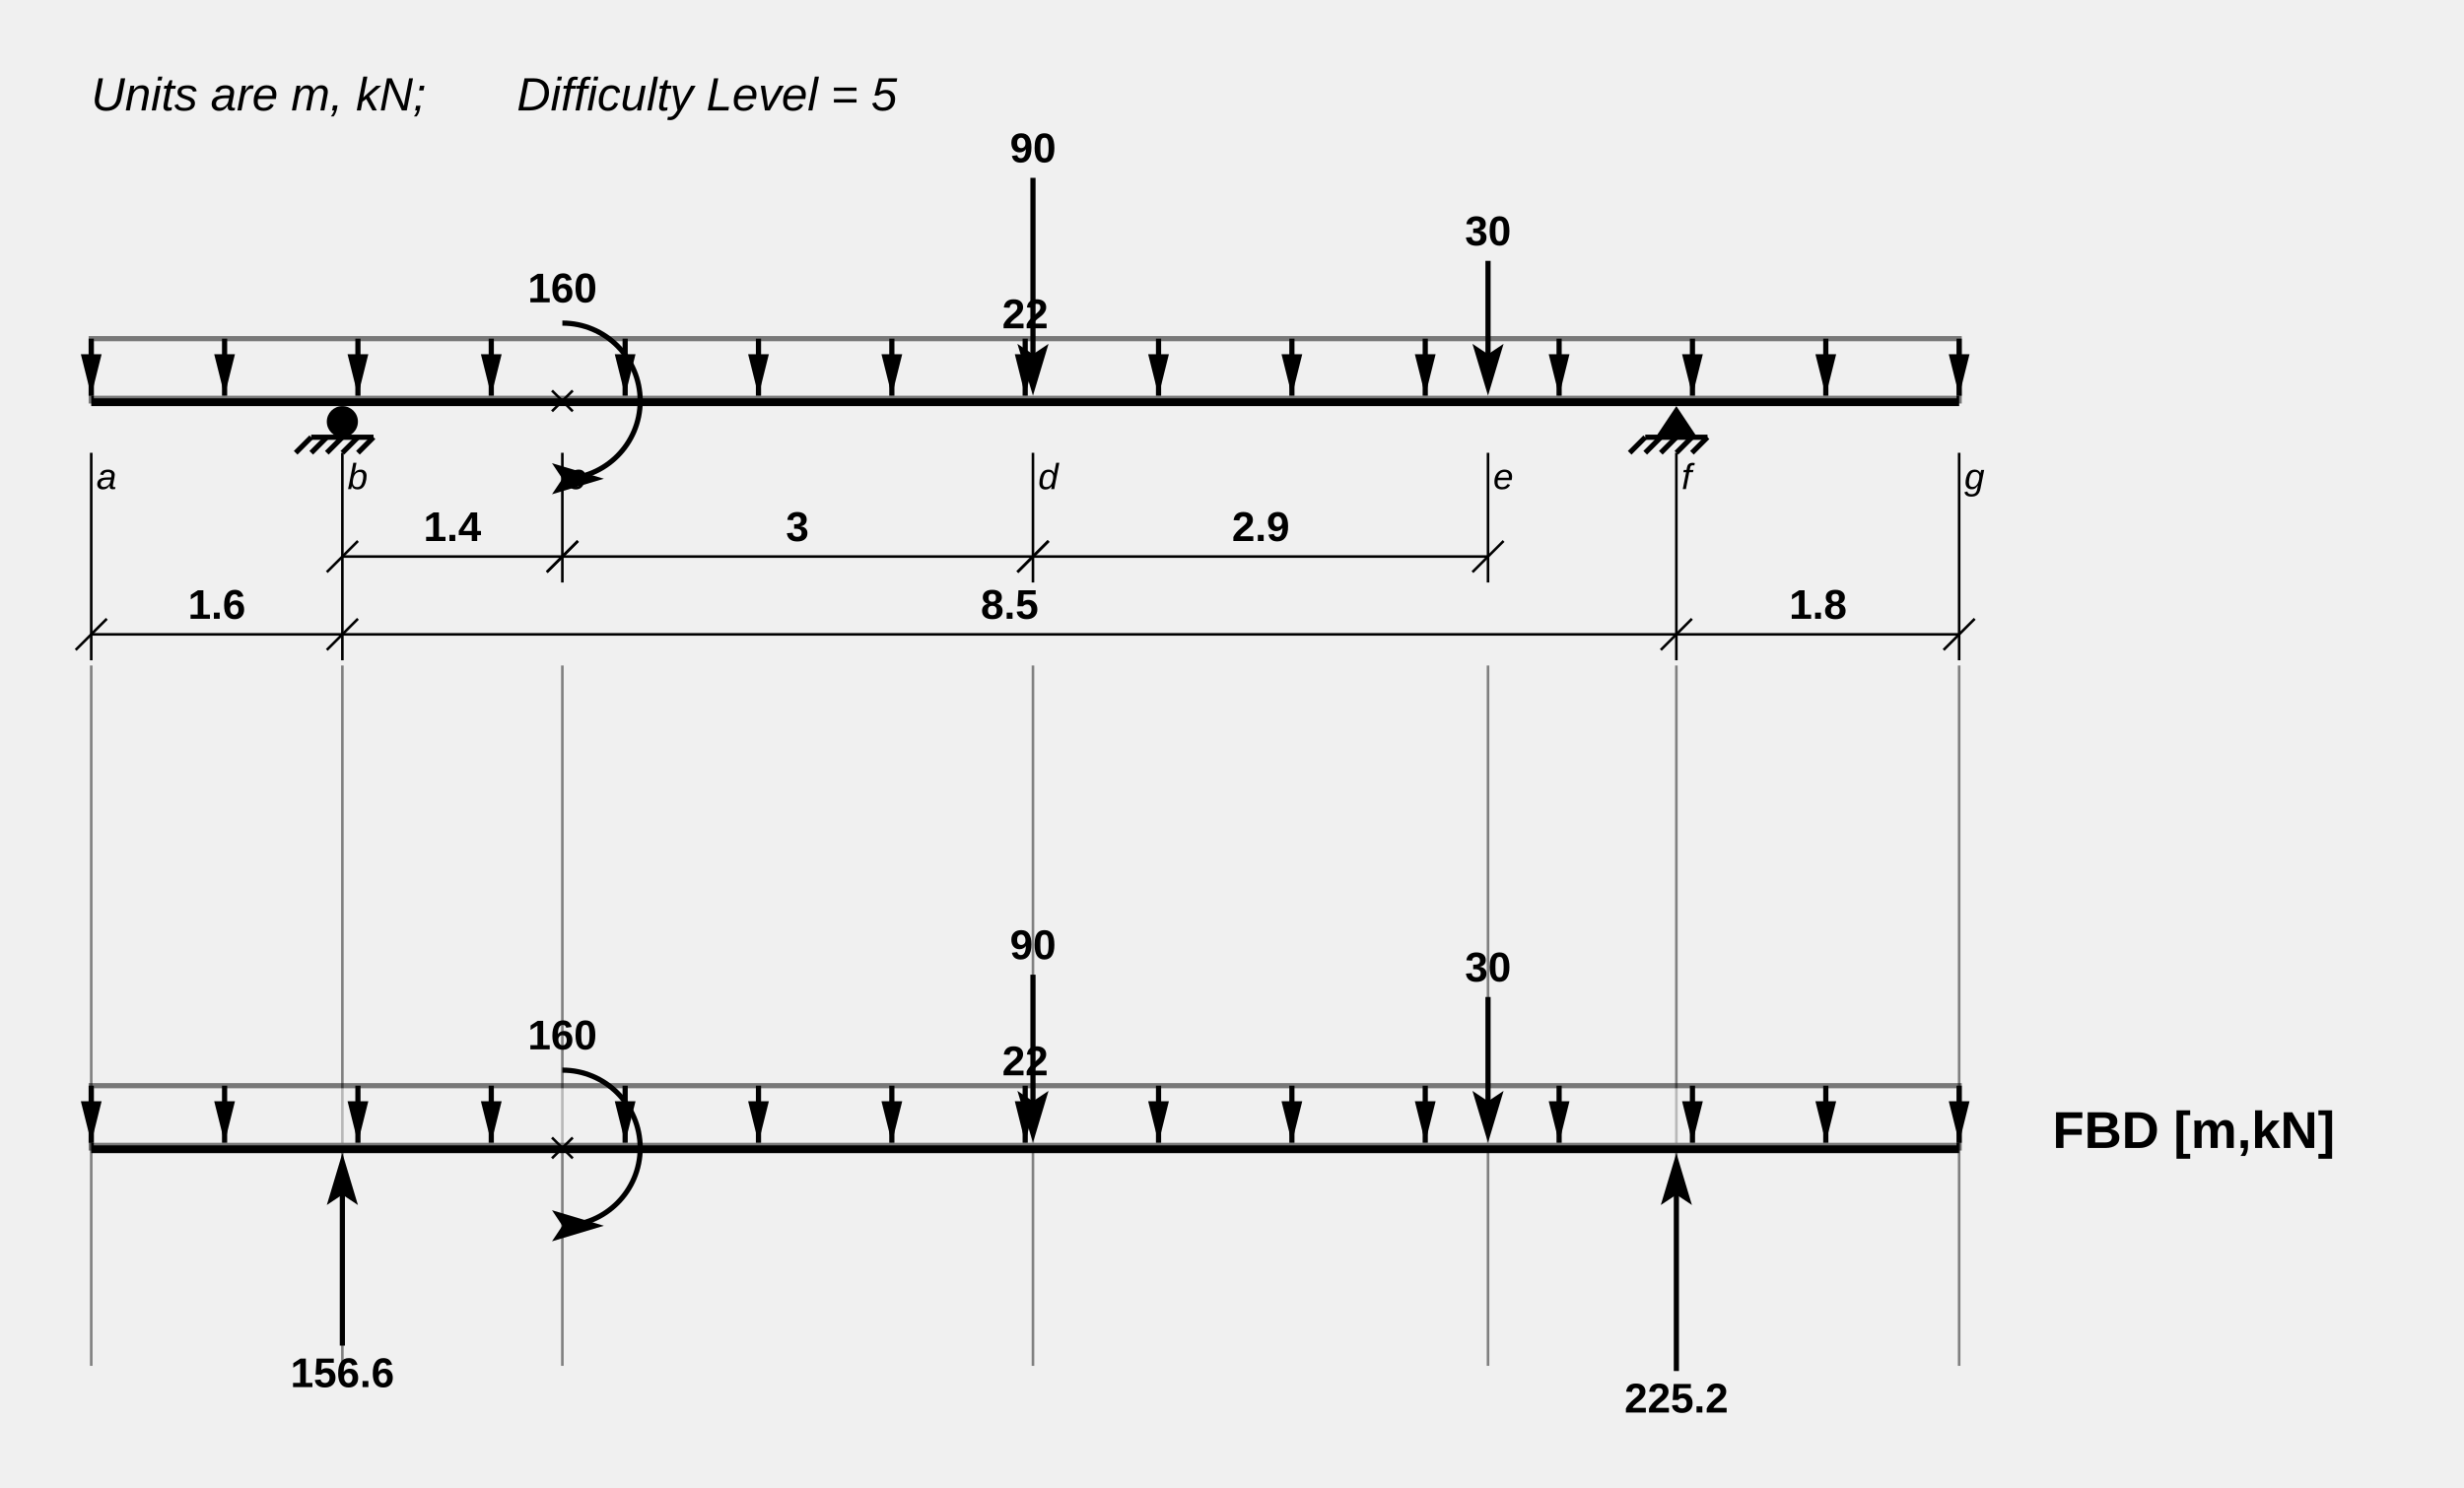
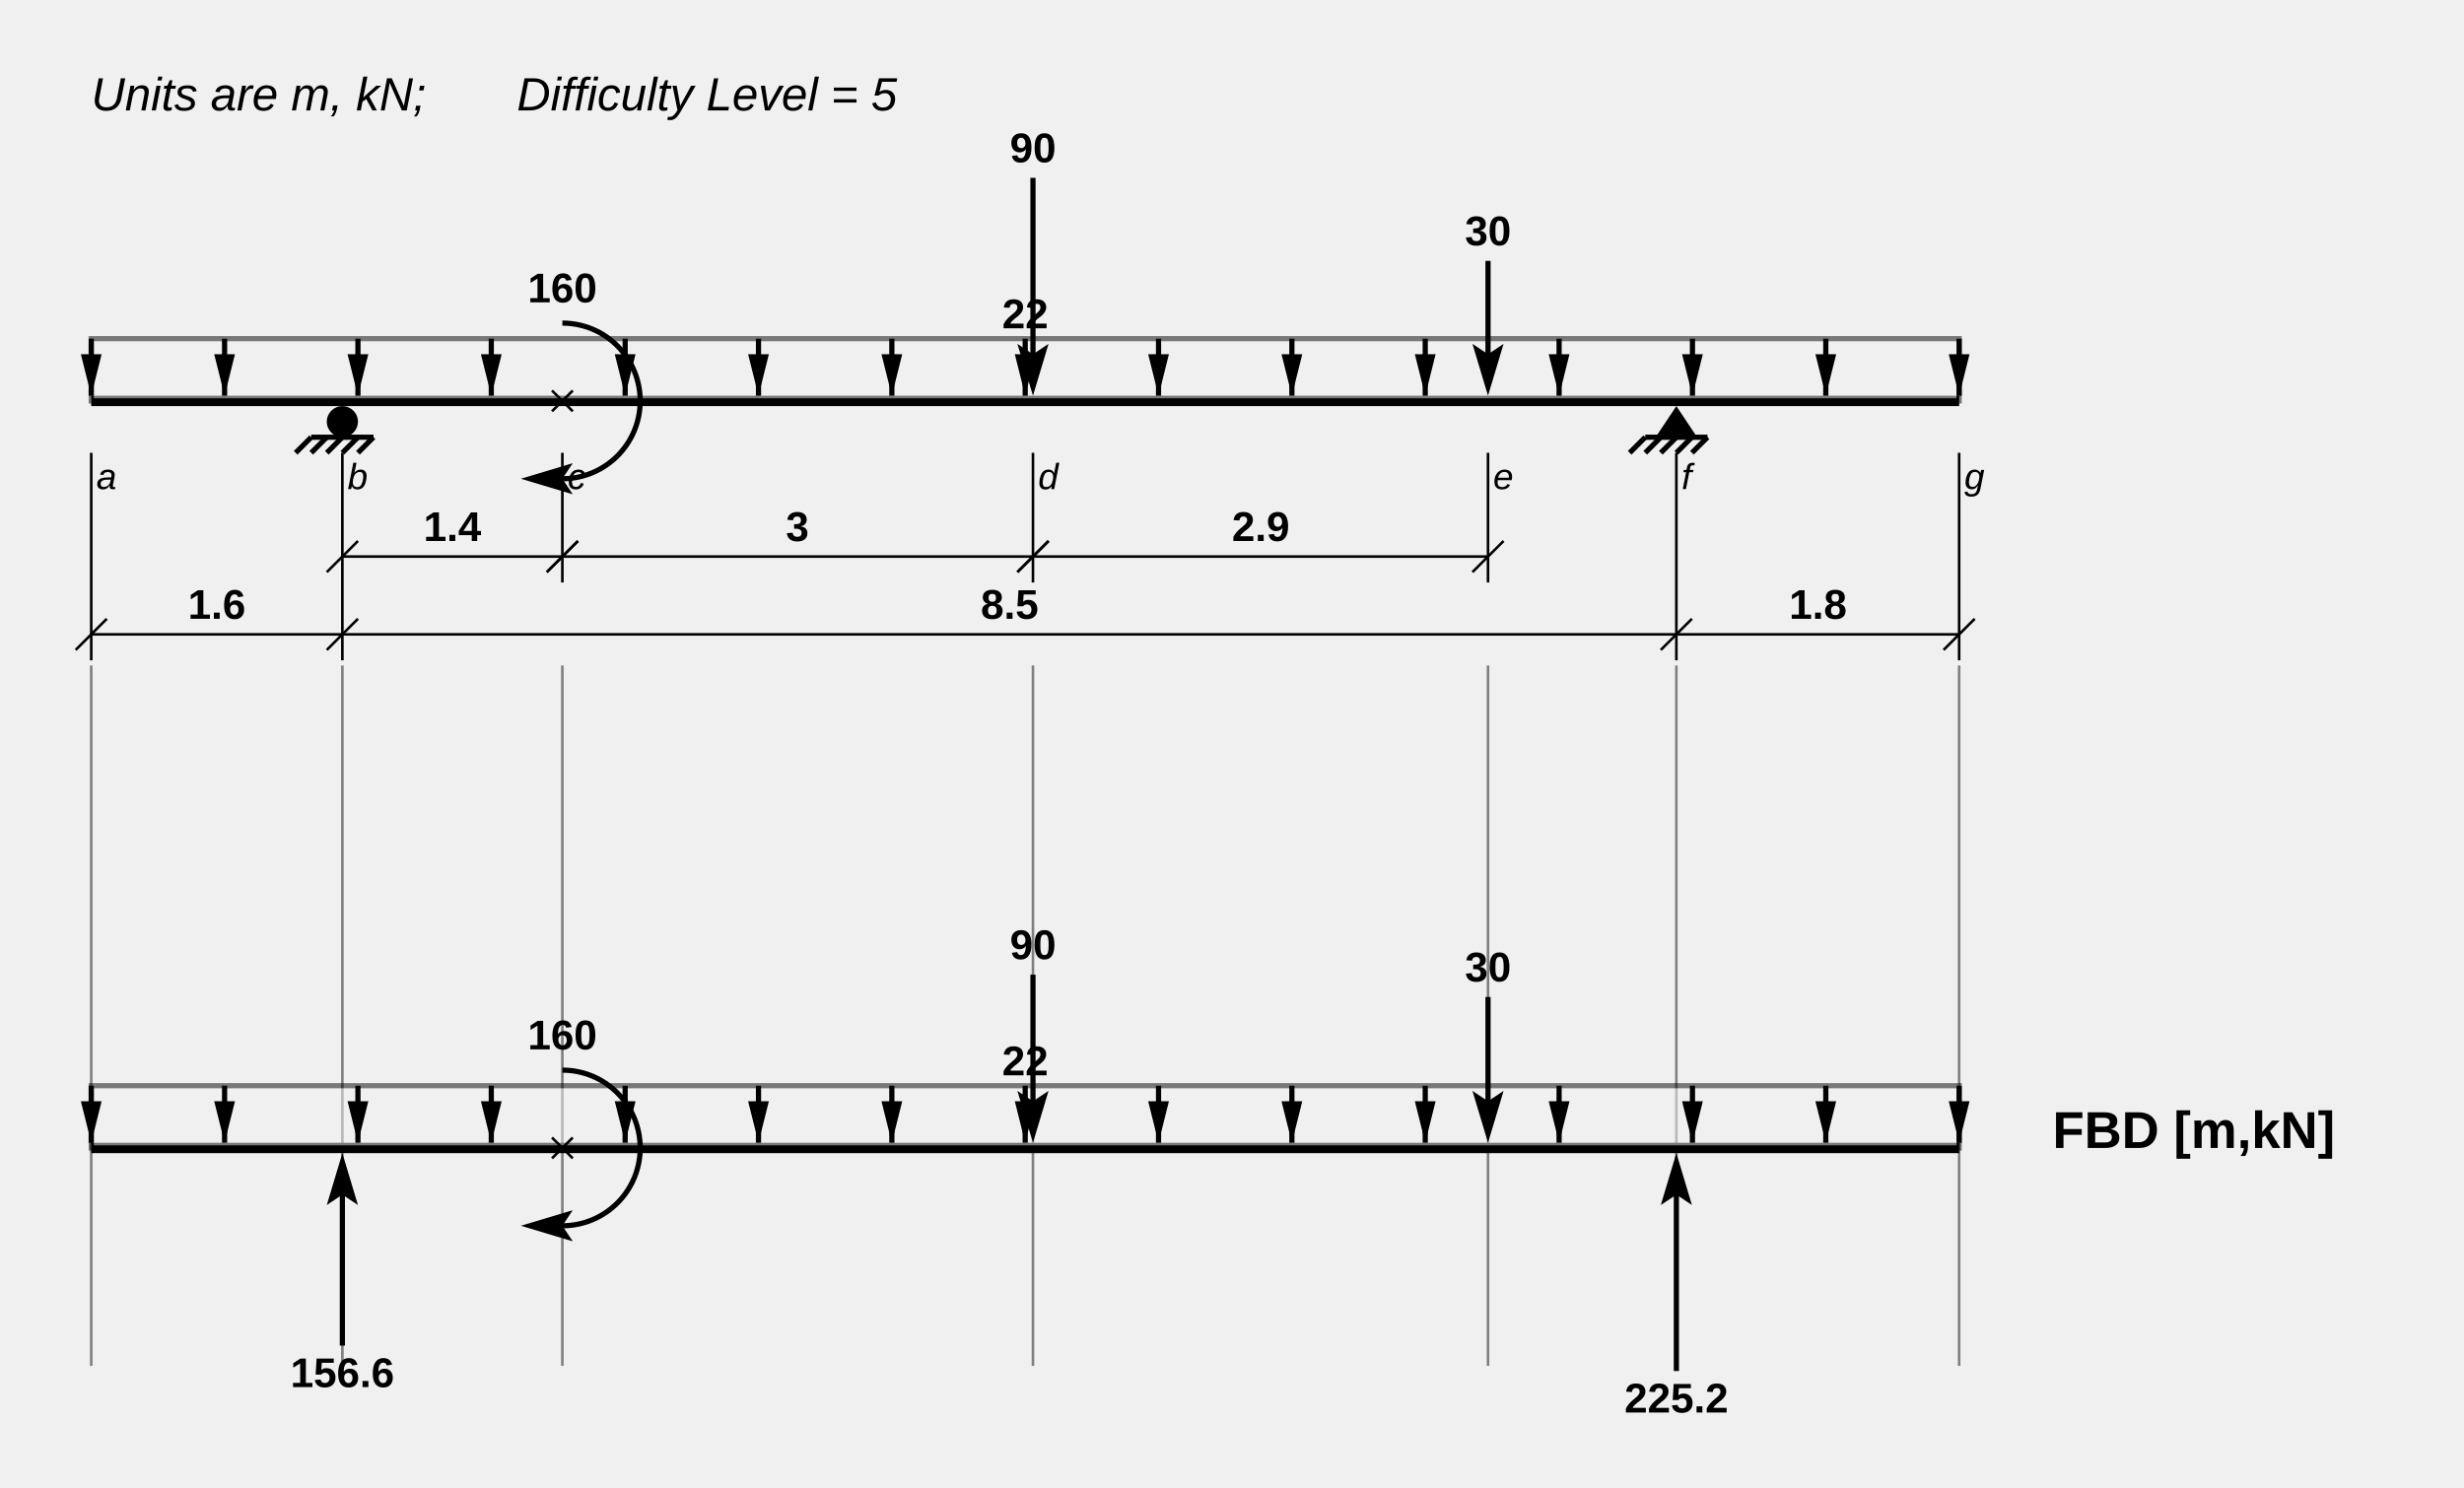
<svg xmlns="http://www.w3.org/2000/svg" xmlns:xlink="http://www.w3.org/1999/xlink" id="svg301" viewBox="0 0 474.869 286.803" height="3.983in" width="6.595in" version="1.1">
  <defs id="defs61">
    <style id="style2" type="text/css">
    .elem {
	stroke-width: 2.0;
	stroke: black;
	}
    path.dim {
       stroke-width: 0.5;
       stroke: black;
       }
    path.guides {
       stroke-width: 0.5;
       stroke: grey;
       }
    text.dwglabel {
       font-family: Verdana, Arial;
       font-size: 10px;
       font-weight: bold;
       fill: black;
       text-align: center;
       text-anchor: start;
       }
    text.dim {
       font-family: Verdana, Arial;
       font-size: 8px;
       font-weight: bold;
       fill: black;
       text-align: center;
       text-anchor: middle;
       }
    text.guides {
       font-family: Verdana, Arial;
       font-size: 8px;
       font-weight: normal;
       font-style: italic;
       fill: black;
       text-align: center;
       text-anchor: middle;
       }
    text.vmlabel {
       font-family: Verdana, Arial;
       font-size: 8px;
       font-style: italic;
       fill: black;
       }
    text.notes {
       font-family: Verdana, Arial;
       font-size: 9px;
       font-weight: normal;
       font-style: italic;
       fill: black;
       text-align: center;
       text-anchor: left;
       }
    text.ptlabel {
       font-family: Verdana, Arial;
       font-size: 7px;
       font-style: italic;
       fill: black;
       text-align: center;
       text-anchor: start;
       }
     path.cload {
       fill: none;
       stroke-width: 1;
       stroke: black; 
       marker-end: url(#CLArrowEnd);
     }
      path.mload {
       fill: none;
       stroke-width: 1;
       stroke: black; 
       marker-end: url(#MLArrowEnd);
     }
      path.mloadInkscape {
       fill: none;
       stroke-width: 1;
       stroke: black; 
       marker-end: url(#MLArrowStart);
     }
     polygon.dload {
       fill: rgb(240,240,240);
       opacity: 0.5; /* if &lt; 1, REALLY slows down printing of the pdfs */
       stroke-width: 1;
       stroke: black; 
     }
     path.dload {
       fill: none;
       stroke-width: 1;
       stroke: black; 
       marker-end: url(#DLArrowEnd);
     }
     path.dloadna {
       fill: none;
       stroke-width: 1;
       stroke: black; 
     }
     path.vdiag {
       fill: url(#crosshatch45);
       stroke-width: 1;
       stroke: black; 
     }
     path.mdiag {
       fill: url(#crosshatch45);
       stroke-width: 1;
       stroke: black; 
     }

    </style>
    <g transform="translate(0,1)" id="PinnedSupport">
      <path style="opacity:1;fill:#000000;stroke:#000000;stroke-width:0" id="path4" d="M 0,0 4,6 H -4 Z" />
      <path style="fill:none;stroke:#000000;stroke-width:1" id="path6" d="M -6,6 H 6" />
      <path style="fill:none;stroke:#000000;stroke-width:1" id="path8" d="M 6,6 3,9 M 3,6 0,9 M 0,6 -3,9 m 0,-3 -3,3 m 0,-3 -3,3" />
    </g>
    <g transform="translate(0,1)" id="RollerSupport">
      <circle style="opacity:1;fill:#000000;stroke:#000000;stroke-width:0" id="circle11" r="3" cy="3" cx="0" />
      <path style="fill:none;stroke:#000000;stroke-width:1" id="path13" d="M -6,6 H 6" />
      <path style="fill:none;stroke:#000000;stroke-width:1" id="path15" d="M 6,6 3,9 M 3,6 0,9 M 0,6 -3,9 m 0,-3 -3,3 m 0,-3 -3,3" />
    </g>
    <g transform="translate(-0.5)" id="LFixedSupport">
      <path style="fill:none;stroke:#000000;stroke-width:1" id="path18" d="M 0,-6 V 6" />
      <path style="fill:none;stroke:#000000;stroke-width:1" id="path20" d="m 0,-6 -3,3 m 3,0 -3,3 m 3,0 -3,3 m 3,0 -3,3 m 3,0 -3,3" />
    </g>
    <g id="RFixedSupport">
      <use height="100%" width="100%" y="0" x="0" id="use23" transform="scale(-1,1)" xlink:href="#LFixedSupport" />
    </g>
    <g id="Hinge">
      <circle style="fill:#ffffff;stroke:#000000;stroke-width:1" id="circle26" r="2.5" cy="0" cx="0" />
    </g>
    <g id="ShearRelease">
      <rect style="fill:#ffffff;stroke:none" id="rect29" height="12" width="6" y="-6" x="-3" />
      <circle style="fill:#ffffff;stroke:#000000" id="circle31" strokewidth="0.5" r="2" cy="-6" cx="0" />
      <circle style="fill:#ffffff;stroke:#000000" id="circle33" strokewidth="0.5" r="2" cy="0" cx="0" />
      <circle style="fill:#ffffff;stroke:#000000" id="circle35" strokewidth="0.5" r="2" cy="6" cx="0" />
      <path style="stroke:#000000;stroke-width:1" id="path37" d="M -3,-9 V 9 M 3,-9 V 9" />
    </g>
    <marker refY="2" refX="0" viewBox="0 0 8 4" orient="auto" markerHeight="4" markerWidth="8" markerUnits="userSpaceOnUse" id="DLArrowStart">
      <path id="path40" d="M 0,2 8,0 v 4 z" />
    </marker>
    <marker refY="2" refX="8" viewBox="0 0 8 4" orient="auto" markerHeight="4" markerWidth="8" markerUnits="userSpaceOnUse" id="DLArrowEnd">
      <path id="path43" d="M 0,0 8,2 0,4 Z" />
    </marker>
    <marker refY="3" refX="3" viewBox="0 0 10 6" orient="auto" markerHeight="6" markerWidth="10" markerUnits="userSpaceOnUse" id="CLArrowStart">
      <path id="path46" d="M 0,3 10,0 8,3 10,6 Z" />
    </marker>
    <marker refY="3" refX="7" viewBox="0 0 10 6" orient="auto" markerHeight="6" markerWidth="10" markerUnits="userSpaceOnUse" id="CLArrowEnd">
      <path id="path49" d="M 0,0 10,3 0,6 2,3 Z" />
    </marker>
    <marker refY="3" refX="8" viewBox="0 0 10 6" orient="auto" markerHeight="6" markerWidth="10" markerUnits="userSpaceOnUse" id="MLArrowStart">
      <path id="path52" d="M 10,0 0,3 10,6 8,3 Z" />
    </marker>
    <marker refY="3" refX="2" viewBox="0 0 10 6" orient="auto" markerHeight="6" markerWidth="10" markerUnits="userSpaceOnUse" id="MLArrowEnd">
      <path id="path55" d="M 0,0 10,3 0,6 2,3 Z" />
    </marker>
    <pattern viewBox="0 0 10 10" height="10" width="10" y="0" x="0" patternUnits="userSpaceOnUse" id="crosshatch45">
      <path id="path58" stroke-width="0.2" stroke="grey" fill="none" d="M 0 0 L 10 10" />
    </pattern>
  </defs>
  <g id="g299" transform="translate(17.57678,77.28184)">
    <path style="stroke:#000000;stroke-width:2" id="path65" d="M 0,0 H 360" class="elem" />
    <g id="g103">
      <polygon style="opacity:0.5;fill:#f0f0f0;stroke:#000000;stroke-width:1" id="polygon69" class="dload" points="360,-12 360,0 0,0 0,-12 " />
      <path style="fill:none;stroke:#000000;stroke-width:1;marker-end:url(#DLArrowEnd)" id="path71" d="M 0,-12 V -1" class="dload" />
      <path style="fill:none;stroke:#000000;stroke-width:1;marker-end:url(#DLArrowEnd)" id="path73" d="M 25.7,-12 V -1" class="dload" />
      <path style="fill:none;stroke:#000000;stroke-width:1;marker-end:url(#DLArrowEnd)" id="path75" d="M 51.4,-12 V -1" class="dload" />
      <path style="fill:none;stroke:#000000;stroke-width:1;marker-end:url(#DLArrowEnd)" id="path77" d="M 77.1,-12 V -1" class="dload" />
      <path style="fill:none;stroke:#000000;stroke-width:1;marker-end:url(#DLArrowEnd)" id="path79" d="M 102.9,-12 V -1" class="dload" />
      <path style="fill:none;stroke:#000000;stroke-width:1;marker-end:url(#DLArrowEnd)" id="path81" d="M 128.6,-12 V -1" class="dload" />
      <path style="fill:none;stroke:#000000;stroke-width:1;marker-end:url(#DLArrowEnd)" id="path83" d="M 154.3,-12 V -1" class="dload" />
      <path style="fill:none;stroke:#000000;stroke-width:1;marker-end:url(#DLArrowEnd)" id="path85" d="M 180,-12 V -1" class="dload" />
      <path style="fill:none;stroke:#000000;stroke-width:1;marker-end:url(#DLArrowEnd)" id="path87" d="M 205.7,-12 V -1" class="dload" />
      <path style="fill:none;stroke:#000000;stroke-width:1;marker-end:url(#DLArrowEnd)" id="path89" d="M 231.4,-12 V -1" class="dload" />
      <path style="fill:none;stroke:#000000;stroke-width:1;marker-end:url(#DLArrowEnd)" id="path91" d="M 257.1,-12 V -1" class="dload" />
      <path style="fill:none;stroke:#000000;stroke-width:1;marker-end:url(#DLArrowEnd)" id="path93" d="M 282.9,-12 V -1" class="dload" />
      <path style="fill:none;stroke:#000000;stroke-width:1;marker-end:url(#DLArrowEnd)" id="path95" d="M 308.6,-12 V -1" class="dload" />
      <path style="fill:none;stroke:#000000;stroke-width:1;marker-end:url(#DLArrowEnd)" id="path97" d="M 334.3,-12 V -1" class="dload" />
      <path style="fill:none;stroke:#000000;stroke-width:1;marker-end:url(#DLArrowEnd)" id="path99" d="M 360,-12 V -1" class="dload" />
      <text id="text101" class="dim" x="180" y="-12" dy="-2" dx="0" style="font-weight:bold;font-size:8px;font-family:Verdana, Arial;text-align:center;text-anchor:middle;fill:#000000">22</text>
    </g>
    <g id="g111" transform="translate(269.2,-1)">
      <path style="fill:none;stroke:#000000;stroke-width:1;marker-end:url(#CLArrowEnd)" id="path107" d="M 0,-26 V -3" class="cload" />
      <text style="font-weight:bold;font-size:8px;font-family:Verdana, Arial;text-align:center;text-anchor:middle;fill:#000000" id="text109" dy="-3" class="dim" x="0" y="-26">30</text>
    </g>
    <g id="g119" transform="translate(181.5,-1)">
      <path style="fill:none;stroke:#000000;stroke-width:1;marker-end:url(#CLArrowEnd)" id="path115" d="M 0,-42 V -3" class="cload" />
      <text style="font-weight:bold;font-size:8px;font-family:Verdana, Arial;text-align:center;text-anchor:middle;fill:#000000" id="text117" dy="-3" class="dim" x="0" y="-42">90</text>
    </g>
    <g id="g129" transform="translate(90.8)">
      <path style="stroke:#000000;stroke-width:0.5" id="path123" d="M -2,-2 2,2 M -2,2 2,-2" class="dim" />
-       <path style="fill:none;stroke:#000000;stroke-width:1;marker-end:url(#MLArrowStart)" id="path125" d="M 0,-15 A 15,15 0 0 1 0,15" class="mloadInkscape" />
+       <path style="fill:none;stroke:#000000;stroke-width:1;marker-end:url(#MLArrowEnd)" id="path125" d="M 0,-15 A 15,15 0 0 1 0,15" class="mloadInkscape" />
      <text style="font-weight:bold;font-size:8px;font-family:Verdana, Arial;text-align:center;text-anchor:middle;fill:#000000" id="text127" dy="-4" class="dim" x="0" y="-15">160</text>
    </g>
    <use height="100%" width="100%" id="use131" xlink:href="#RollerSupport" x="48.4" y="0" />
    <use height="100%" width="100%" id="use133" xlink:href="#PinnedSupport" x="305.5" y="0" />
    <path style="stroke:#000000;stroke-width:0.5" id="path135" d="M 90.8,10 V 35" class="dim" />
    <path style="stroke:#000000;stroke-width:0.5" id="path137" d="M 48.4,30 H 90.8" class="dim" />
    <path style="stroke:#000000;stroke-width:0.5" id="path139" d="m 48.4,30 m -3,3 6,-6" class="dim" />
    <path style="stroke:#000000;stroke-width:0.5" id="path141" d="m 90.8,30 m -3,3 6,-6" class="dim" />
    <text style="font-weight:bold;font-size:8px;font-family:Verdana, Arial;text-align:center;text-anchor:middle;fill:#000000" id="text143" dy="-3" class="dim" x="69.6" y="30">1.4</text>
    <path style="stroke:#000000;stroke-width:0.5" id="path145" d="M 181.5,10 V 35" class="dim" />
    <path style="stroke:#000000;stroke-width:0.5" id="path147" d="m 90.8,30 h 90.8" class="dim" />
    <path style="stroke:#000000;stroke-width:0.5" id="path149" d="m 90.8,30 m -3,3 6,-6" class="dim" />
    <path style="stroke:#000000;stroke-width:0.5" id="path151" d="m 181.5,30 m -3,3 6,-6" class="dim" />
    <text style="font-weight:bold;font-size:8px;font-family:Verdana, Arial;text-align:center;text-anchor:middle;fill:#000000" id="text153" dy="-3" class="dim" x="136.1" y="30">3</text>
    <path style="stroke:#000000;stroke-width:0.5" id="path155" d="M 269.2,10 V 35" class="dim" />
    <path style="stroke:#000000;stroke-width:0.5" id="path157" d="m 181.5,30 h 87.7" class="dim" />
    <path style="stroke:#000000;stroke-width:0.5" id="path159" d="m 181.5,30 m -3,3 6,-6" class="dim" />
    <path style="stroke:#000000;stroke-width:0.5" id="path161" d="m 269.2,30 m -3,3 6,-6" class="dim" />
    <text style="font-weight:bold;font-size:8px;font-family:Verdana, Arial;text-align:center;text-anchor:middle;fill:#000000" id="text163" dy="-3" class="dim" x="225.4" y="30">2.9</text>
    <path style="stroke:#000000;stroke-width:0.5" id="path165" d="M 0,10 V 50" class="dim" />
    <path style="stroke:#000000;stroke-width:0.5" id="path167" d="M 48.4,10 V 50" class="dim" />
    <path style="stroke:#000000;stroke-width:0.5" id="path169" d="M 0,45 H 48.4" class="dim" />
    <path style="stroke:#000000;stroke-width:0.5" id="path171" d="m 0,45 m -3,3 6,-6" class="dim" />
    <path style="stroke:#000000;stroke-width:0.5" id="path173" d="m 48.4,45 m -3,3 6,-6" class="dim" />
    <text style="font-weight:bold;font-size:8px;font-family:Verdana, Arial;text-align:center;text-anchor:middle;fill:#000000" id="text175" dy="-3" class="dim" x="24.2" y="45">1.6</text>
    <path style="stroke:#000000;stroke-width:0.5" id="path177" d="M 305.5,10 V 50" class="dim" />
    <path style="stroke:#000000;stroke-width:0.5" id="path179" d="M 48.4,45 H 305.5" class="dim" />
    <path style="stroke:#000000;stroke-width:0.5" id="path181" d="m 305.5,45 m -3,3 6,-6" class="dim" />
    <text style="font-weight:bold;font-size:8px;font-family:Verdana, Arial;text-align:center;text-anchor:middle;fill:#000000" id="text183" dy="-3" class="dim" x="177" y="45">8.5</text>
    <path style="stroke:#000000;stroke-width:0.5" id="path185" d="M 360,10 V 50" class="dim" />
    <path style="stroke:#000000;stroke-width:0.5" id="path187" d="M 305.5,45 H 360" class="dim" />
    <path style="stroke:#000000;stroke-width:0.5" id="path189" d="m 360,45 m -3,3 6,-6" class="dim" />
    <text style="font-weight:bold;font-size:8px;font-family:Verdana, Arial;text-align:center;text-anchor:middle;fill:#000000" id="text191" dy="-3" class="dim" x="332.8" y="45">1.8</text>
    <text style="font-style:italic;font-size:7px;font-family:Verdana, Arial;text-align:center;text-anchor:start;fill:#000000" id="text193" dx="1" class="ptlabel" x="0" y="17">a</text>
    <text style="font-style:italic;font-size:7px;font-family:Verdana, Arial;text-align:center;text-anchor:start;fill:#000000" id="text195" dx="1" class="ptlabel" x="48.4" y="17">b</text>
    <text style="font-style:italic;font-size:7px;font-family:Verdana, Arial;text-align:center;text-anchor:start;fill:#000000" id="text197" dx="1" class="ptlabel" x="90.8" y="17">c</text>
    <text style="font-style:italic;font-size:7px;font-family:Verdana, Arial;text-align:center;text-anchor:start;fill:#000000" id="text199" dx="1" class="ptlabel" x="181.5" y="17">d</text>
    <text style="font-style:italic;font-size:7px;font-family:Verdana, Arial;text-align:center;text-anchor:start;fill:#000000" id="text201" dx="1" class="ptlabel" x="269.2" y="17">e</text>
    <text style="font-style:italic;font-size:7px;font-family:Verdana, Arial;text-align:center;text-anchor:start;fill:#000000" id="text203" dx="1" class="ptlabel" x="305.5" y="17">f</text>
    <text style="font-style:italic;font-size:7px;font-family:Verdana, Arial;text-align:center;text-anchor:start;fill:#000000" id="text205" dx="1" class="ptlabel" x="360" y="17">g</text>
    <text style="font-style:italic;font-weight:normal;font-size:9px;font-family:Verdana, Arial;text-align:center;fill:#000000" id="text207" class="notes" xml:space="preserve" x="0" y="-56">Units are m, kN;       Difficulty Level = 5</text>
    <g style="visibility:visible" visibility="visible" id="fbd-guides">
      <path style="stroke:#808080;stroke-width:0.5" id="path209" d="M 0,51 V 186 M 48.4,51 V 186 M 90.8,51 V 186 M 181.5,51 V 186 M 269.2,51 V 186 M 305.5,51 V 186 M 360,51 v 135" class="guides" />
    </g>
    <g style="visibility:visible" transform="translate(0,144)" visibility="visible" id="beam-fb-diagram">
      <path style="stroke:#000000;stroke-width:2" id="path214" d="M 0,0 H 360" class="elem" />
      <g id="g252">
        <polygon style="opacity:0.5;fill:#f0f0f0;stroke:#000000;stroke-width:1" id="polygon218" class="dload" points="360,-12 360,0 0,0 0,-12 " />
        <path style="fill:none;stroke:#000000;stroke-width:1;marker-end:url(#DLArrowEnd)" id="path220" d="M 0,-12 V -1" class="dload" />
        <path style="fill:none;stroke:#000000;stroke-width:1;marker-end:url(#DLArrowEnd)" id="path222" d="M 25.7,-12 V -1" class="dload" />
        <path style="fill:none;stroke:#000000;stroke-width:1;marker-end:url(#DLArrowEnd)" id="path224" d="M 51.4,-12 V -1" class="dload" />
        <path style="fill:none;stroke:#000000;stroke-width:1;marker-end:url(#DLArrowEnd)" id="path226" d="M 77.1,-12 V -1" class="dload" />
        <path style="fill:none;stroke:#000000;stroke-width:1;marker-end:url(#DLArrowEnd)" id="path228" d="M 102.9,-12 V -1" class="dload" />
        <path style="fill:none;stroke:#000000;stroke-width:1;marker-end:url(#DLArrowEnd)" id="path230" d="M 128.6,-12 V -1" class="dload" />
        <path style="fill:none;stroke:#000000;stroke-width:1;marker-end:url(#DLArrowEnd)" id="path232" d="M 154.3,-12 V -1" class="dload" />
        <path style="fill:none;stroke:#000000;stroke-width:1;marker-end:url(#DLArrowEnd)" id="path234" d="M 180,-12 V -1" class="dload" />
        <path style="fill:none;stroke:#000000;stroke-width:1;marker-end:url(#DLArrowEnd)" id="path236" d="M 205.7,-12 V -1" class="dload" />
        <path style="fill:none;stroke:#000000;stroke-width:1;marker-end:url(#DLArrowEnd)" id="path238" d="M 231.4,-12 V -1" class="dload" />
        <path style="fill:none;stroke:#000000;stroke-width:1;marker-end:url(#DLArrowEnd)" id="path240" d="M 257.1,-12 V -1" class="dload" />
        <path style="fill:none;stroke:#000000;stroke-width:1;marker-end:url(#DLArrowEnd)" id="path242" d="M 282.9,-12 V -1" class="dload" />
        <path style="fill:none;stroke:#000000;stroke-width:1;marker-end:url(#DLArrowEnd)" id="path244" d="M 308.6,-12 V -1" class="dload" />
        <path style="fill:none;stroke:#000000;stroke-width:1;marker-end:url(#DLArrowEnd)" id="path246" d="M 334.3,-12 V -1" class="dload" />
        <path style="fill:none;stroke:#000000;stroke-width:1;marker-end:url(#DLArrowEnd)" id="path248" d="M 360,-12 V -1" class="dload" />
        <text id="text250" class="dim" x="180" y="-12" dy="-2" dx="0" style="font-weight:bold;font-size:8px;font-family:Verdana, Arial;text-align:center;text-anchor:middle;fill:#000000">22</text>
      </g>
      <g id="g260" transform="translate(269.2,-1)">
        <path style="fill:none;stroke:#000000;stroke-width:1;marker-end:url(#CLArrowEnd)" id="path256" d="M 0,-28.1 V -3" class="cload" />
        <text style="font-weight:bold;font-size:8px;font-family:Verdana, Arial;text-align:center;text-anchor:middle;fill:#000000" id="text258" dy="-3" class="dim" x="0" y="-28.1">30</text>
      </g>
      <g id="g268" transform="translate(181.5,-1)">
        <path style="fill:none;stroke:#000000;stroke-width:1;marker-end:url(#CLArrowEnd)" id="path264" d="M 0,-32.4 V -3" class="cload" />
        <text style="font-weight:bold;font-size:8px;font-family:Verdana, Arial;text-align:center;text-anchor:middle;fill:#000000" id="text266" dy="-3" class="dim" x="0" y="-32.4">90</text>
      </g>
      <g id="g276" transform="translate(48.4,1)">
        <path style="fill:none;stroke:#000000;stroke-width:1;marker-end:url(#CLArrowEnd)" id="path272" d="M 0,37.1 V 3" class="cload" />
        <text style="font-weight:bold;font-size:8px;font-family:Verdana, Arial;text-align:center;text-anchor:middle;fill:#000000" id="text274" dy="8" class="dim" x="0" y="37.1">156.6</text>
      </g>
      <g id="g284" transform="translate(305.5,1)">
        <path style="fill:none;stroke:#000000;stroke-width:1;marker-end:url(#CLArrowEnd)" id="path280" d="M 0,42 V 3" class="cload" />
        <text style="font-weight:bold;font-size:8px;font-family:Verdana, Arial;text-align:center;text-anchor:middle;fill:#000000" id="text282" dy="8" class="dim" x="0" y="42">225.2</text>
      </g>
      <g id="g294" transform="translate(90.8)">
        <path style="stroke:#000000;stroke-width:0.5" id="path288" d="M -2,-2 2,2 M -2,2 2,-2" class="dim" />
-         <path style="fill:none;stroke:#000000;stroke-width:1;marker-end:url(#MLArrowStart)" id="path290" d="M 0,-15 A 15,15 0 0 1 0,15" class="mloadInkscape" />
+         <path style="fill:none;stroke:#000000;stroke-width:1;marker-end:url(#MLArrowEnd)" id="path290" d="M 0,-15 A 15,15 0 0 1 0,15" class="mloadInkscape" />
        <text style="font-weight:bold;font-size:8px;font-family:Verdana, Arial;text-align:center;text-anchor:middle;fill:#000000" id="text292" dy="-4" class="dim" x="0" y="-15">160</text>
      </g>
      <text style="font-weight:bold;font-size:10px;font-family:Verdana, Arial;text-align:center;text-anchor:start;fill:#000000" id="text296" dx="18" class="dwglabel" y="0" x="360">FBD [m,kN]</text>
    </g>
  </g>
</svg>
